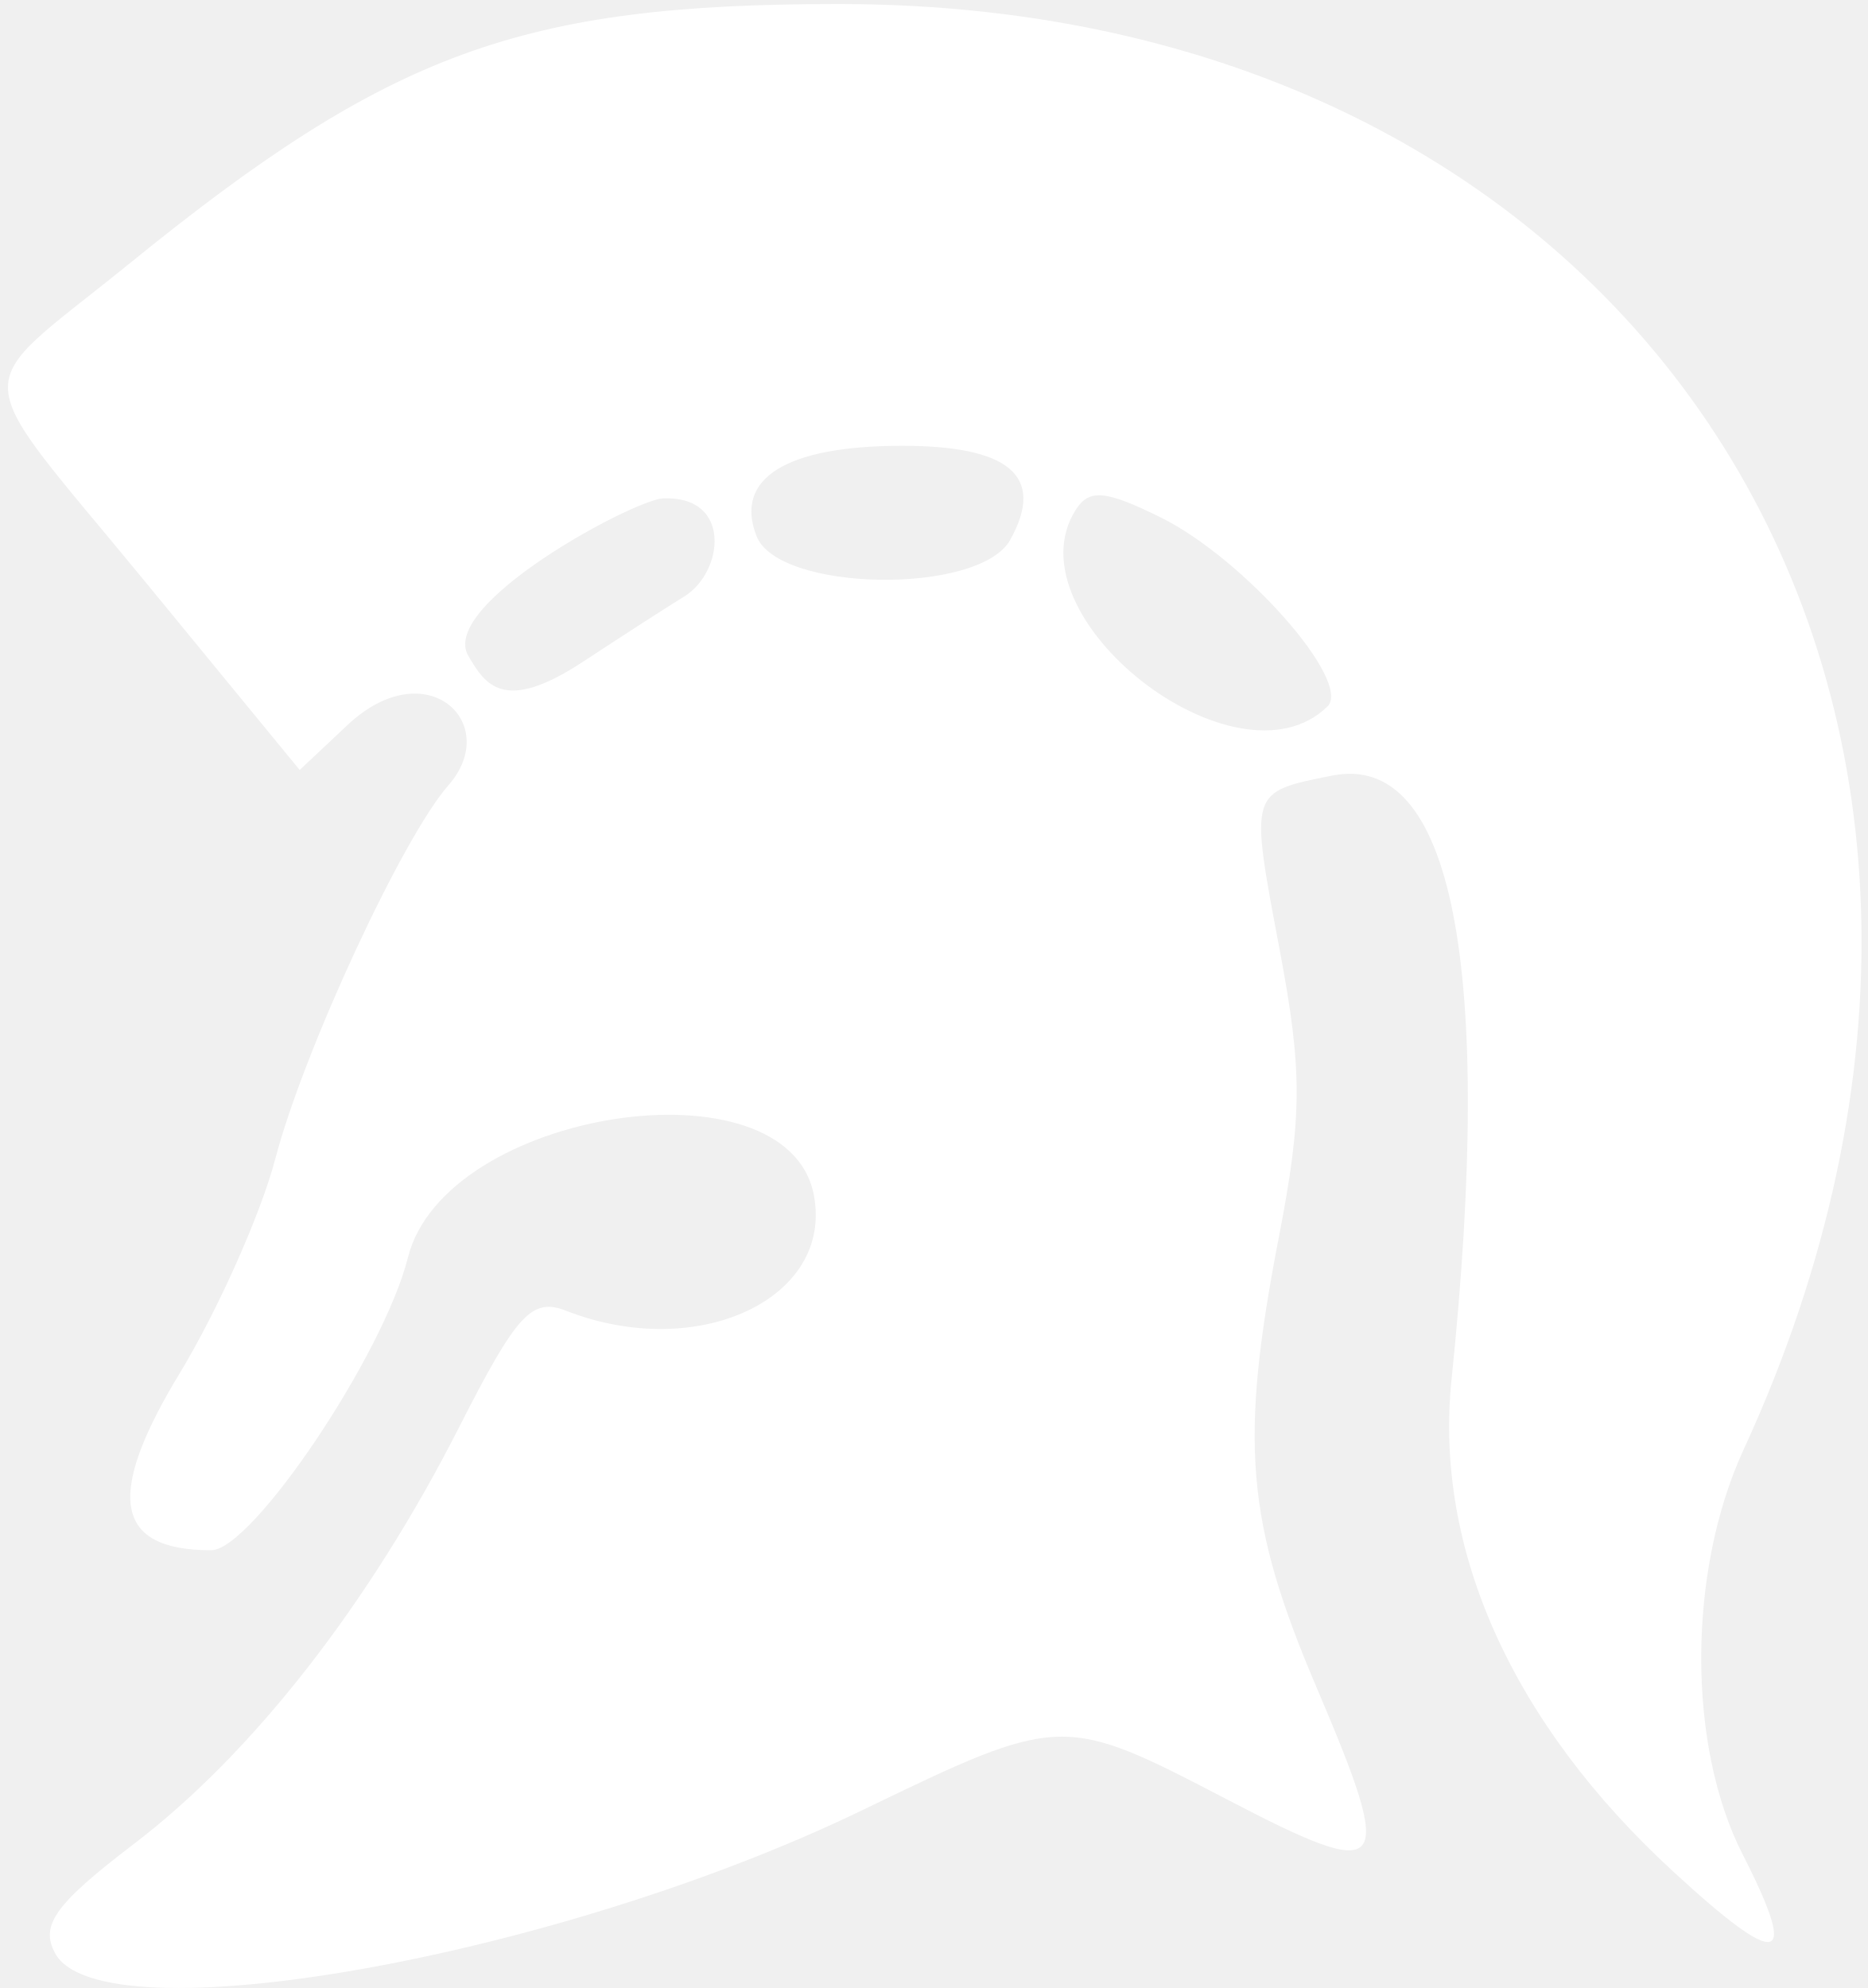
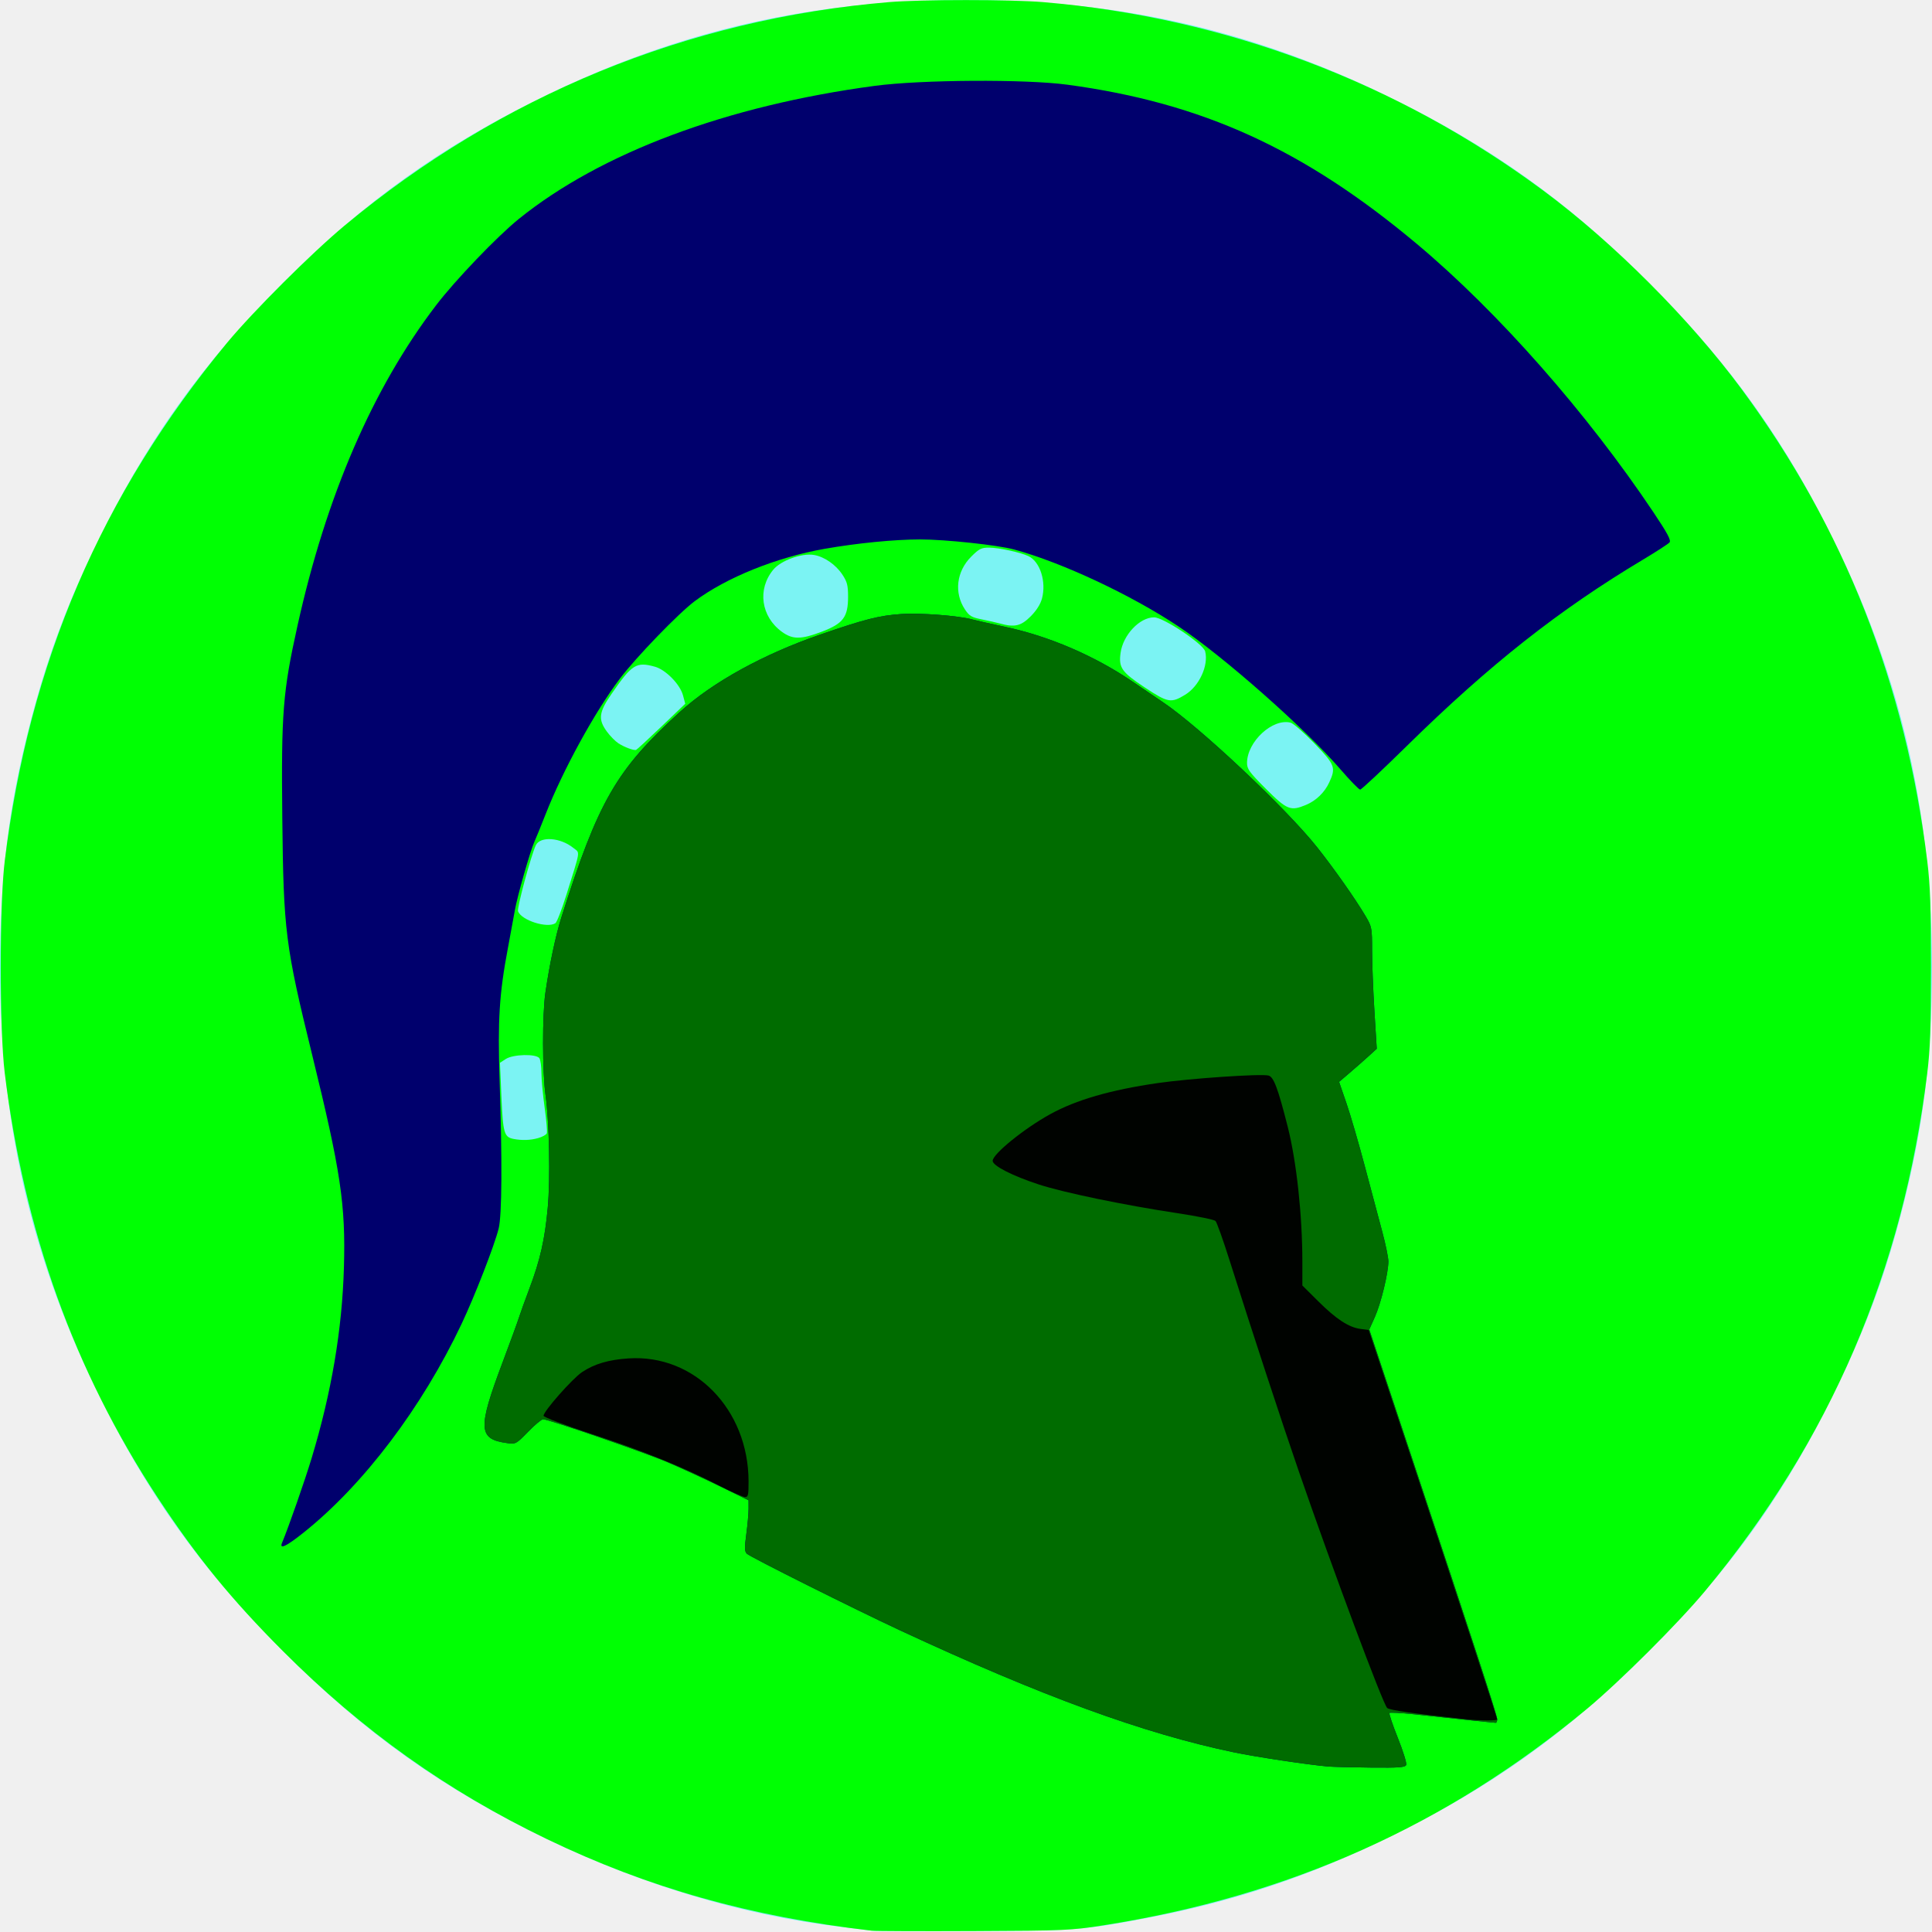
- <svg xmlns="http://www.w3.org/2000/svg" id="svg2995" height="99" width="93" version="1.1">
-   <defs id="defs2999" />
-   <path id="path3159" d="m2.736,97.255c-0.743-1.388,0.025-2.45,3.929-5.427,5.918-4.512,11.712-11.934,16.184-20.729,2.895-5.693,3.632-6.494,5.356-5.82,6.551,2.557,13.314-0.611,12.321-5.772-1.323-6.869-18.364-4.248-20.21,3.109-1.215,4.842-7.761,14.584-9.799,14.584-4.806,0-5.288-2.683-1.58-8.794,1.904-3.139,4.053-7.956,4.774-10.706,1.409-5.37,6.332-15.991,8.614-18.588,2.703-3.075-1.077-6.71-5.022-3.005l-2.38,2.237-7.609-9.273c-9.124-11.12-9.027-9.32-0.859-15.954,12.96-10.525,19.501-12.917,35.316-12.917,40.351,0,62.158,34.853,45.05,72-2.789,6.056-2.809,14.721-0.047,20.137,2.841,5.569,1.894,5.793-3.495,0.825-7.976-7.352-11.87-16.014-10.997-24.462,2.135-20.645,0.034-31.272-5.946-30.076-4.141,0.828-4.112,0.732-2.61,8.691,1.133,6.005,1.127,8.246-0.036,14.255-1.983,10.239-1.652,14.197,1.878,22.479,3.957,9.284,3.581,9.755-4.446,5.571-8.184-4.266-8.281-4.263-18.186,0.527-15.222,7.362-37.918,11.373-40.202,7.108zm63.366-62.072c1.256-1.227-4.157-7.366-8.301-9.415-2.751-1.36-3.565-1.433-4.235-0.376-3.369,5.311,8.018,14.205,12.536,9.791zm-37.064-2.233c1.881-1.238,4.149-2.7,5.041-3.25,1.961-1.21,2.388-5.027-1.059-4.881-1.448,0.061-11.209,5.289-9.695,7.851,0.836,1.414,1.741,2.893,5.713,0.28zm21.264-6.061c1.813-3.24-0.152-4.689-5.373-4.689-5.776,0-8.384,1.618-7.255,4.5,1.093,2.79,11.09,2.938,12.629,0.189z" fill="#FFF" style="fill:#ffffff;fill-opacity:1" />
+ <svg xmlns="http://www.w3.org/2000/svg" version="1.1" width="942" height="942" id="svg3837">
+   <defs id="defs3839" />
+   <g transform="translate(129.5714,-167.0765)" id="layer1">
+     <g transform="translate(-310,-25.71429)" id="g3856">
+       <path d="M 605.929,1134.166 C 604.279,1133.945 597.079,1133.07 589.929,1132.223 C 542.891,1126.646 492.804,1111.649 446.885,1089.391 C 396.191,1064.819 358.455,1037.933 318.391,997.841 C 278.088,957.511 250.963,919.326 226.363,868.291 C 195.103,803.438 180.439,738.298 180.439,664.291 C 180.439,620.381 184.608,586.358 194.898,546.291 C 202.89,515.174 212.281,489.505 226.363,460.291 C 250.941,409.3 278.322,370.743 318.361,330.74 C 358.571,290.566 396.249,263.729 446.885,239.193 C 512.521,207.388 576.839,192.801 651.429,192.801 C 726.019,192.801 790.336,207.388 855.972,239.193 C 906.628,263.739 944.351,290.612 984.479,330.74 C 1024.722,370.983 1051.871,409.207 1076.494,460.291 C 1107.754,525.143 1122.418,590.284 1122.418,664.291 C 1122.418,708.2 1118.249,742.223 1107.959,782.291 C 1099.968,813.407 1090.576,839.077 1076.494,868.291 C 1051.895,919.326 1024.769,957.511 984.467,997.841 C 944.402,1037.933 906.666,1064.819 855.972,1089.391 C 817.797,1107.895 782.07,1119.795 740.929,1127.71 C 709.296,1133.795 705.803,1134.065 655.429,1134.327 C 629.854,1134.459 607.579,1134.387 605.929,1134.166 z" id="path3866" style="fill:#7bf3f3" />
+       <path d="M 605.429,1134.142 C 546.19,1127.28 496.386,1113.227 447.004,1089.437 C 398.517,1066.079 357.129,1036.602 318.393,997.839 C 293.295,972.722 276.119,951.662 257.125,922.714 C 216.615,860.976 192.201,793.078 182.721,715.791 C 180.168,694.978 180.168,633.604 182.721,612.791 C 194.596,515.98 229.793,433.939 291.265,359.791 C 303.694,344.799 332.645,315.926 348.338,302.873 C 424.715,239.341 515.451,202.084 613.929,193.819 C 629.394,192.521 673.463,192.521 688.929,193.819 C 777.763,201.274 861.705,232.909 933.019,285.807 C 967.197,311.159 1004.425,348.445 1029.654,382.592 C 1079.69,450.316 1109.514,526.194 1120.137,612.791 C 1121.548,624.298 1121.915,634.928 1121.915,664.291 C 1121.915,693.654 1121.548,704.284 1120.137,715.791 C 1108.263,812.59 1072.832,895.155 1011.567,968.791 C 998.952,983.953 970.045,1012.794 954.519,1025.709 C 885.776,1082.891 809.004,1117.301 718.429,1131.527 C 702.617,1134.011 699.989,1134.128 655.429,1134.333 C 629.854,1134.451 607.354,1134.365 605.429,1134.142 z M 442.734,747.723 C 444.827,747.142 446.765,746.078 447.041,745.358 C 447.317,744.639 446.842,739.027 445.986,732.886 C 445.129,726.746 444.422,719.15 444.413,716.006 C 444.405,712.863 443.97,709.616 443.448,708.791 C 442.012,706.524 430.624,706.777 426.993,709.157 L 424.195,710.99 L 424.913,727.64 C 425.671,745.227 426.24,747.21 430.783,748.099 C 434.885,748.901 438.951,748.773 442.734,747.723 z M 451.214,642.945 C 451.921,642.496 454.319,636.315 456.543,629.21 C 463.702,606.343 463.324,608.92 459.914,606.172 C 453.633,601.11 443.833,600.423 441.701,604.894 C 439.362,609.801 432.406,635.567 433.001,637.12 C 434.695,641.533 447.157,645.519 451.214,642.945 z M 817.211,585.238 C 822.141,583.178 826.263,579.192 828.533,574.291 C 831.887,567.046 831.36,565.664 821.259,555.222 C 816.215,550.009 811,545.47 809.668,545.136 C 800.902,542.936 788.517,554.376 788.451,564.733 C 788.431,567.755 789.567,569.313 797.736,577.483 C 807.961,587.708 809.669,588.388 817.211,585.238 z M 502.852,547.103 L 514.539,535.916 L 513.421,531.764 C 511.988,526.44 504.997,519.32 499.78,517.871 C 490.67,515.342 488.622,516.617 478.679,531.016 C 472.41,540.092 471.97,543.477 476.282,549.43 C 477.851,551.596 480.4,554.197 481.945,555.21 C 484.709,557.021 489.334,558.763 490.546,558.45 C 490.886,558.363 496.423,553.256 502.852,547.103 z M 758.274,531.542 C 765.118,527.384 769.778,517.304 768.047,510.405 C 767.134,506.771 747.686,493.791 743.152,493.791 C 736.083,493.791 727.997,502.364 726.795,511.134 C 725.803,518.368 727.305,520.499 738.715,528.049 C 749.903,535.452 751.4,535.719 758.274,531.542 z M 581.307,500.717 C 591.579,496.795 593.929,493.63 593.929,483.718 C 593.929,478.216 593.479,476.465 591.17,472.976 C 587.943,468.099 582.403,464.257 577.335,463.38 C 571.418,462.357 561.181,466.057 557.457,470.565 C 549.583,480.098 551.46,493.455 561.719,500.886 C 566.943,504.67 571.047,504.635 581.307,500.717 z M 682.892,493.38 C 685.757,490.515 687.712,487.45 688.469,484.64 C 690.692,476.383 687.521,466.521 681.805,463.916 C 677.657,462.026 667.386,459.822 662.652,459.806 C 658.921,459.793 657.814,460.353 653.965,464.202 C 646.76,471.407 645.522,481.801 650.901,489.929 C 653.019,493.128 654.141,493.791 659.141,494.792 C 662.324,495.429 666.279,496.324 667.929,496.781 C 675.106,498.766 678.212,498.06 682.892,493.38 z" id="path3864" style="fill:#00ff03;fill-opacity:1" />
+       <path d="M 827.929,1054.099 C 817.762,1053.195 792.784,1049.43 781.929,1047.166 C 738.07,1038.016 688.299,1019.832 619.429,987.793 C 596.925,977.324 546.159,951.933 544.567,950.35 C 543.453,949.242 543.408,947.49 544.317,940.734 C 544.928,936.19 545.423,930.632 545.417,928.382 L 545.405,924.291 L 531.667,917.566 C 524.111,913.868 512.529,908.542 505.929,905.731 C 494.285,900.772 447.949,884.791 445.213,884.791 C 444.466,884.791 441.18,887.538 437.909,890.895 C 432.055,896.905 431.896,896.99 427.593,896.4 C 413.582,894.479 413.294,889.401 425.38,857.291 C 429.107,847.391 432.725,837.491 433.422,835.291 C 434.118,833.091 436.455,826.608 438.614,820.884 C 443.771,807.215 446.081,797.031 447.486,781.768 C 448.784,767.678 448.242,739.701 446.422,726.791 C 444.838,715.558 444.796,687.458 446.347,676.791 C 448.326,663.179 451.347,648.91 454.075,640.291 C 472.074,583.423 480.892,568.122 511.929,539.892 C 527.901,525.364 552.619,511.75 580.429,502.161 C 602.176,494.663 609.135,492.903 619.929,492.169 C 629.031,491.55 647.614,492.954 654.292,494.765 C 656.292,495.307 663.554,496.944 670.429,498.402 C 692.05,502.987 714.228,512.551 733.135,525.443 C 738.521,529.116 744.954,533.48 747.429,535.142 C 765.329,547.161 807.334,586.665 822.552,605.791 C 830.832,616.198 841.455,631.302 846.319,639.585 C 849.299,644.658 849.428,645.345 849.425,656.085 C 849.423,662.248 849.936,675.582 850.564,685.716 L 851.707,704.141 L 847.795,707.716 C 845.643,709.682 841.511,713.316 838.612,715.791 L 833.341,720.291 L 836.954,730.791 C 838.941,736.566 843.004,750.516 845.982,761.791 C 848.959,773.066 852.734,787.241 854.371,793.291 C 856.007,799.341 857.355,805.866 857.365,807.791 C 857.397,813.309 853.755,828.313 850.771,834.963 L 848.05,841.026 L 868.714,903.158 C 899.566,995.923 910.429,1029.241 910.429,1031.109 C 910.429,1032.034 910.091,1032.79 909.679,1032.789 C 909.266,1032.788 902.629,1032.115 894.929,1031.294 C 887.229,1030.473 875.873,1029.266 869.695,1028.613 C 863.516,1027.96 858.208,1027.678 857.898,1027.988 C 857.589,1028.297 859.429,1033.781 861.988,1040.174 C 864.546,1046.567 866.381,1052.472 866.066,1053.294 C 865.584,1054.55 862.792,1054.764 848.71,1054.623 C 839.48,1054.531 830.129,1054.294 827.929,1054.099 z M 317.946,945.041 C 321.12,937.445 329.026,914.824 332.372,903.764 C 342.064,871.726 347.256,841.065 348.116,810.791 C 348.99,780.047 346.574,763.905 332.553,706.791 C 319.543,653.792 318.656,646.735 318.068,591.522 C 317.523,540.265 318.329,530.09 325.496,497.791 C 339.56,434.409 362.141,382.186 392.972,341.741 C 402.347,329.442 422.818,308.072 433.429,299.508 C 473.349,267.285 534.927,244.267 606.929,234.653 C 629.611,231.625 680.352,231.324 700.929,234.096 C 766.602,242.944 816.148,265.535 871.346,311.8 C 910.819,344.885 954.086,393.975 986.642,442.611 C 993.465,452.805 995.3,456.24 994.462,457.251 C 993.859,457.977 988.058,461.745 981.57,465.624 C 940.576,490.137 906.675,516.881 866.325,556.541 C 854.434,568.228 844.218,577.791 843.622,577.791 C 843.026,577.791 838.751,573.403 834.121,568.041 C 816.854,548.037 776.683,512.585 754.929,498.149 C 731.65,482.702 698.284,467.088 674.929,460.712 C 667.003,458.548 641.175,455.786 629.018,455.801 C 616.515,455.817 598.355,457.603 582.594,460.366 C 559.148,464.477 534.548,474.385 519.139,485.924 C 511.191,491.877 490.404,513.407 482.61,523.759 C 470.348,540.047 454.925,568.213 446.453,589.791 C 444.185,595.566 441.713,601.641 440.959,603.291 C 438.969,607.644 432.628,629.896 431.473,636.577 C 430.93,639.72 429.379,648.141 428.027,655.291 C 423.874,677.259 423.055,690.337 424.018,719.291 C 425.332,758.802 425.166,785.331 423.565,791.791 C 421.532,799.99 411.943,824.656 405.483,838.304 C 386.186,879.071 357.659,916.754 328.466,940.041 C 319.987,946.805 316.52,948.453 317.946,945.041 z" id="path3862" style="fill:#00006d" />
+       <path d="M 827.929,1054.099 C 817.762,1053.195 792.784,1049.43 781.929,1047.166 C 738.07,1038.016 688.299,1019.832 619.429,987.793 C 596.925,977.324 546.159,951.933 544.567,950.35 C 543.453,949.242 543.408,947.49 544.317,940.734 C 544.928,936.19 545.423,930.632 545.417,928.382 L 545.405,924.291 L 531.667,917.566 C 524.111,913.868 512.529,908.542 505.929,905.731 C 494.285,900.772 447.949,884.791 445.213,884.791 C 444.466,884.791 441.18,887.538 437.909,890.895 C 432.055,896.905 431.896,896.99 427.593,896.4 C 413.582,894.479 413.294,889.401 425.38,857.291 C 429.107,847.391 432.725,837.491 433.422,835.291 C 434.118,833.091 436.455,826.608 438.614,820.884 C 443.771,807.215 446.081,797.031 447.486,781.768 C 448.784,767.678 448.242,739.701 446.422,726.791 C 444.838,715.558 444.796,687.458 446.347,676.791 C 448.326,663.179 451.347,648.91 454.075,640.291 C 472.074,583.423 480.892,568.122 511.929,539.892 C 527.901,525.364 552.619,511.75 580.429,502.161 C 602.176,494.663 609.135,492.903 619.929,492.169 C 629.031,491.55 647.614,492.954 654.292,494.765 C 656.292,495.307 663.554,496.944 670.429,498.402 C 692.05,502.987 714.228,512.551 733.135,525.443 C 738.521,529.116 744.954,533.48 747.429,535.142 C 765.329,547.161 807.334,586.665 822.552,605.791 C 830.832,616.198 841.455,631.302 846.319,639.585 C 849.299,644.658 849.428,645.345 849.425,656.085 C 849.423,662.248 849.936,675.582 850.564,685.716 L 851.707,704.141 L 847.795,707.716 C 845.643,709.682 841.511,713.316 838.612,715.791 L 833.341,720.291 L 836.954,730.791 C 838.941,736.566 843.004,750.516 845.982,761.791 C 848.959,773.066 852.734,787.241 854.371,793.291 C 856.007,799.341 857.355,805.866 857.365,807.791 C 857.397,813.309 853.755,828.313 850.771,834.963 L 848.05,841.026 L 868.714,903.158 C 899.566,995.923 910.429,1029.241 910.429,1031.109 C 910.429,1032.034 910.091,1032.79 909.679,1032.789 C 909.266,1032.788 902.629,1032.115 894.929,1031.294 C 887.229,1030.473 875.873,1029.266 869.695,1028.613 C 863.516,1027.96 858.208,1027.678 857.898,1027.988 C 857.589,1028.297 859.429,1033.781 861.988,1040.174 C 864.546,1046.567 866.381,1052.472 866.066,1053.294 C 865.584,1054.55 862.792,1054.764 848.71,1054.623 C 839.48,1054.531 830.129,1054.294 827.929,1054.099 z" id="path3860" style="fill:#006c00" />
+       <path d="M 895.429,1031.097 C 870.543,1028.442 857.832,1026.62 856.78,1025.559 C 854.591,1023.348 830.419,958.599 813.562,909.791 C 805.481,886.392 790.769,841.556 779.929,807.291 C 776.797,797.391 773.716,788.761 773.082,788.113 C 772.447,787.465 764.054,785.748 754.429,784.297 C 728.618,780.407 699.025,774.276 686.916,770.309 C 673.94,766.059 664.429,761.186 664.429,758.788 C 664.429,755.487 679.708,743.09 692.429,736.071 C 705.138,729.058 721.899,724.204 744.929,720.868 C 760.509,718.612 795.149,716.253 798.896,717.193 C 801.454,717.835 803.55,723.416 808.323,742.297 C 812.593,759.188 815.429,785.362 815.429,807.882 L 815.429,819.574 L 823.179,827.272 C 831.977,836.011 838.026,839.964 843.799,840.749 L 847.782,841.291 L 868.084,902.291 C 891.101,971.446 910.429,1030.275 910.429,1031.18 C 910.429,1031.808 901.637,1031.76 895.429,1031.097 z M 530.929,917.064 C 512.989,907.892 494.394,900.368 469.202,892.089 C 455.919,887.723 445.465,883.764 445.452,883.094 C 445.41,880.929 459.55,864.899 464.243,861.79 C 470.306,857.774 477.16,855.757 486.929,855.112 C 519.047,852.994 545.333,879.929 545.411,915.041 C 545.426,921.781 545.201,922.784 543.679,922.739 C 542.716,922.711 536.979,920.157 530.929,917.064 z" id="path3858" style="fill:#000300" />
+     </g>
+   </g>
</svg>
